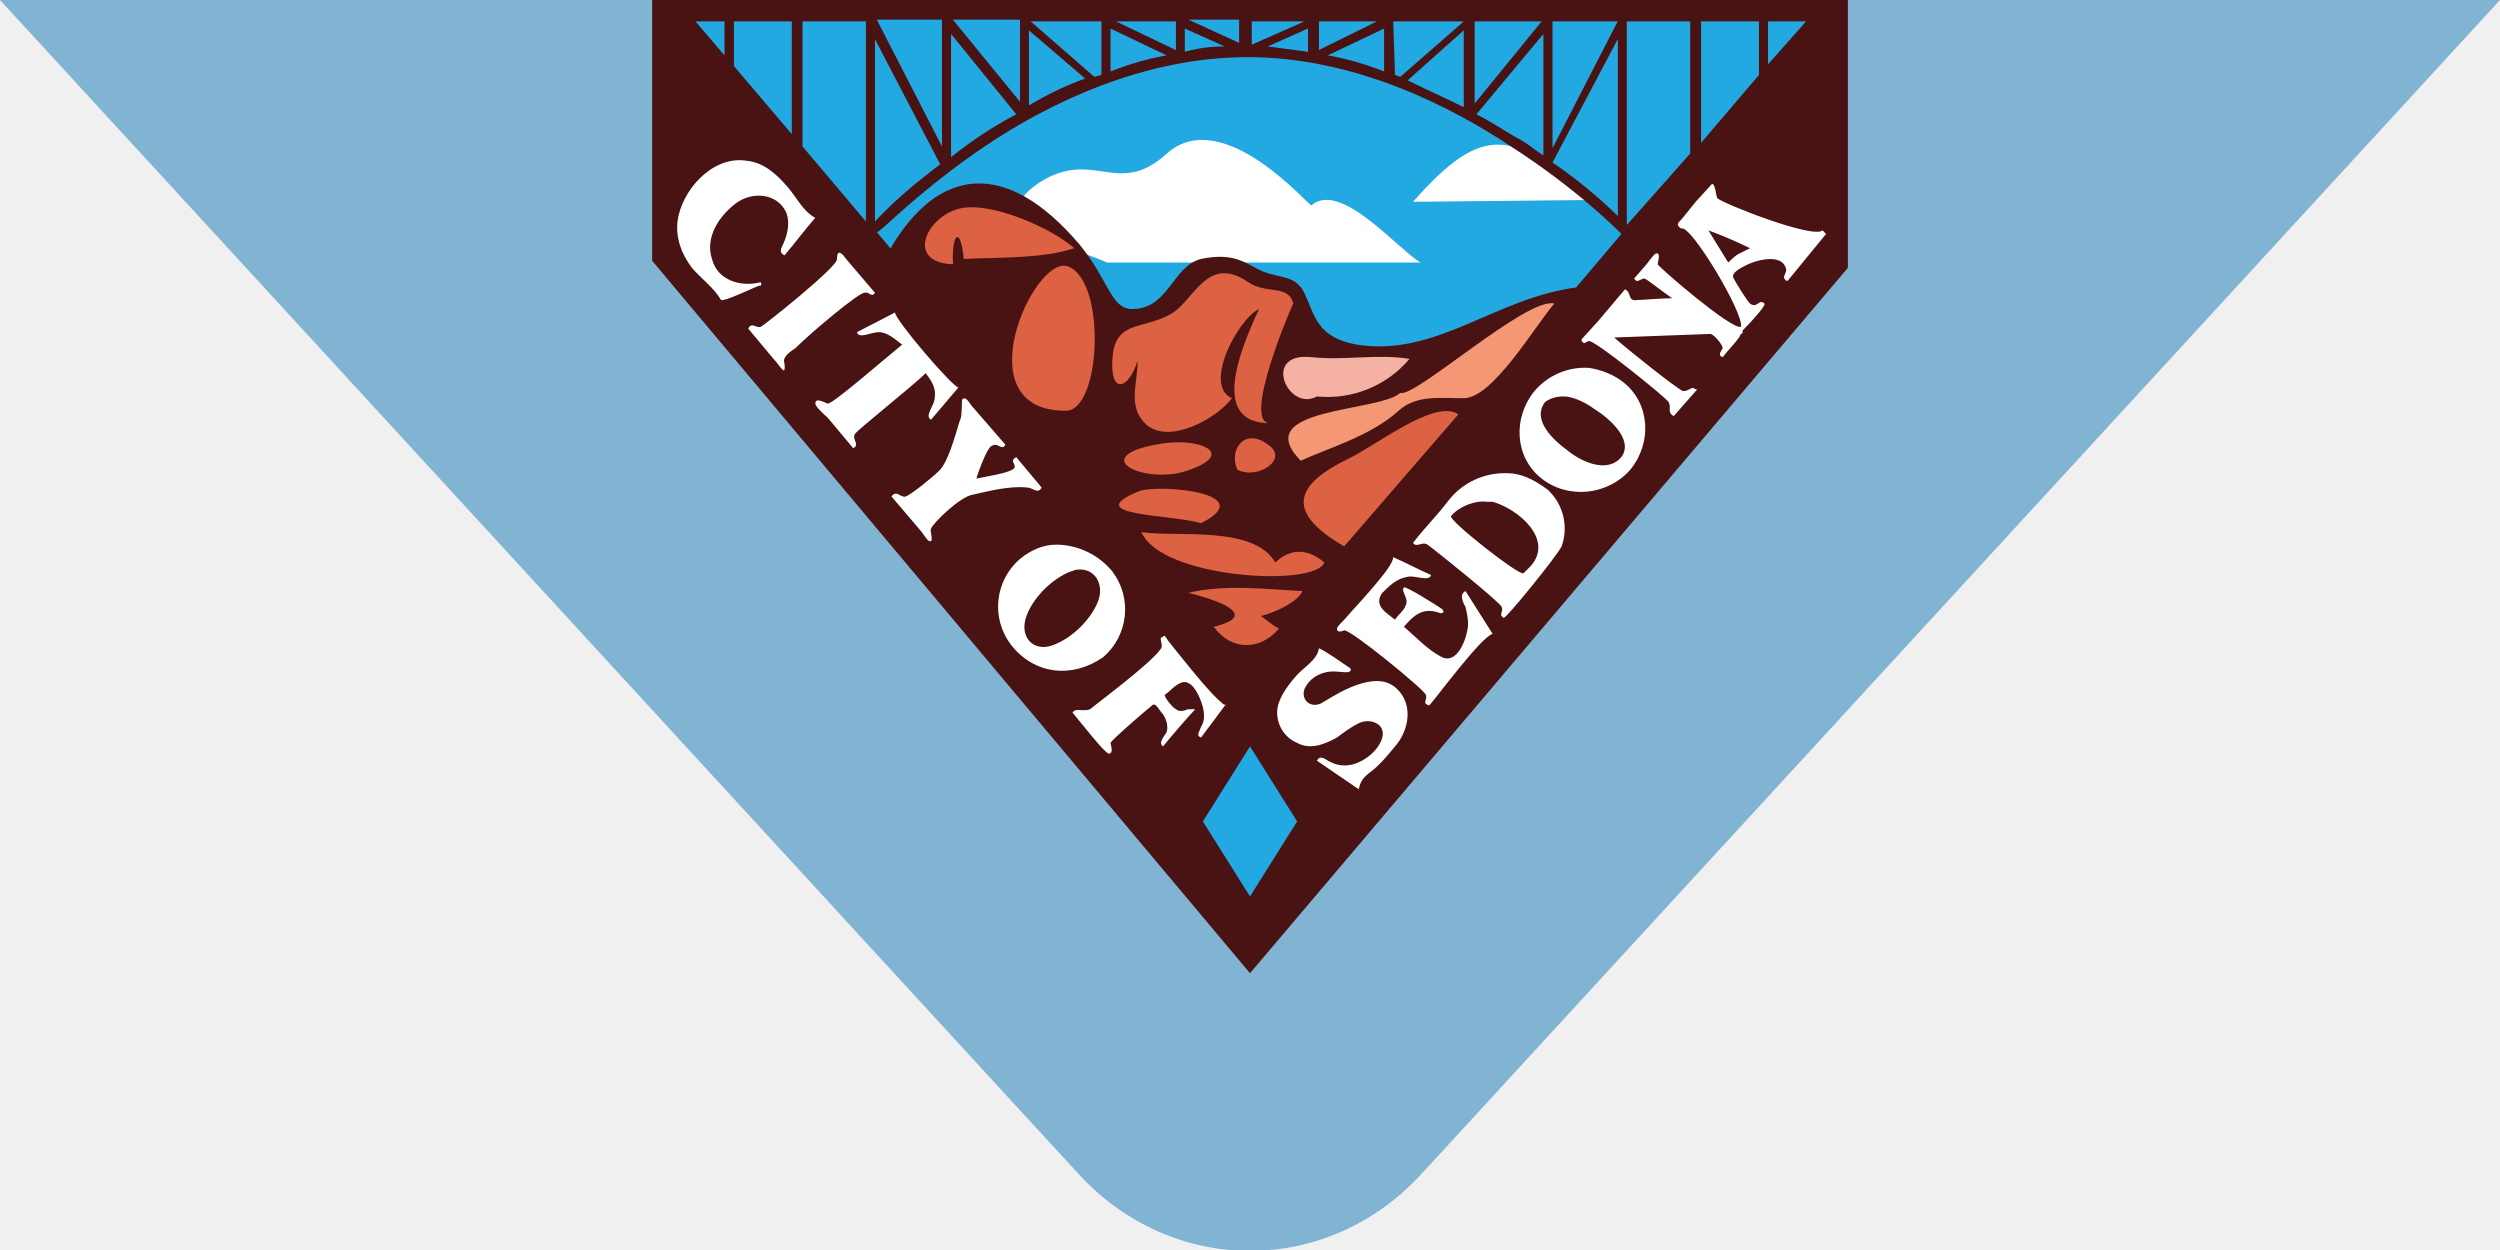
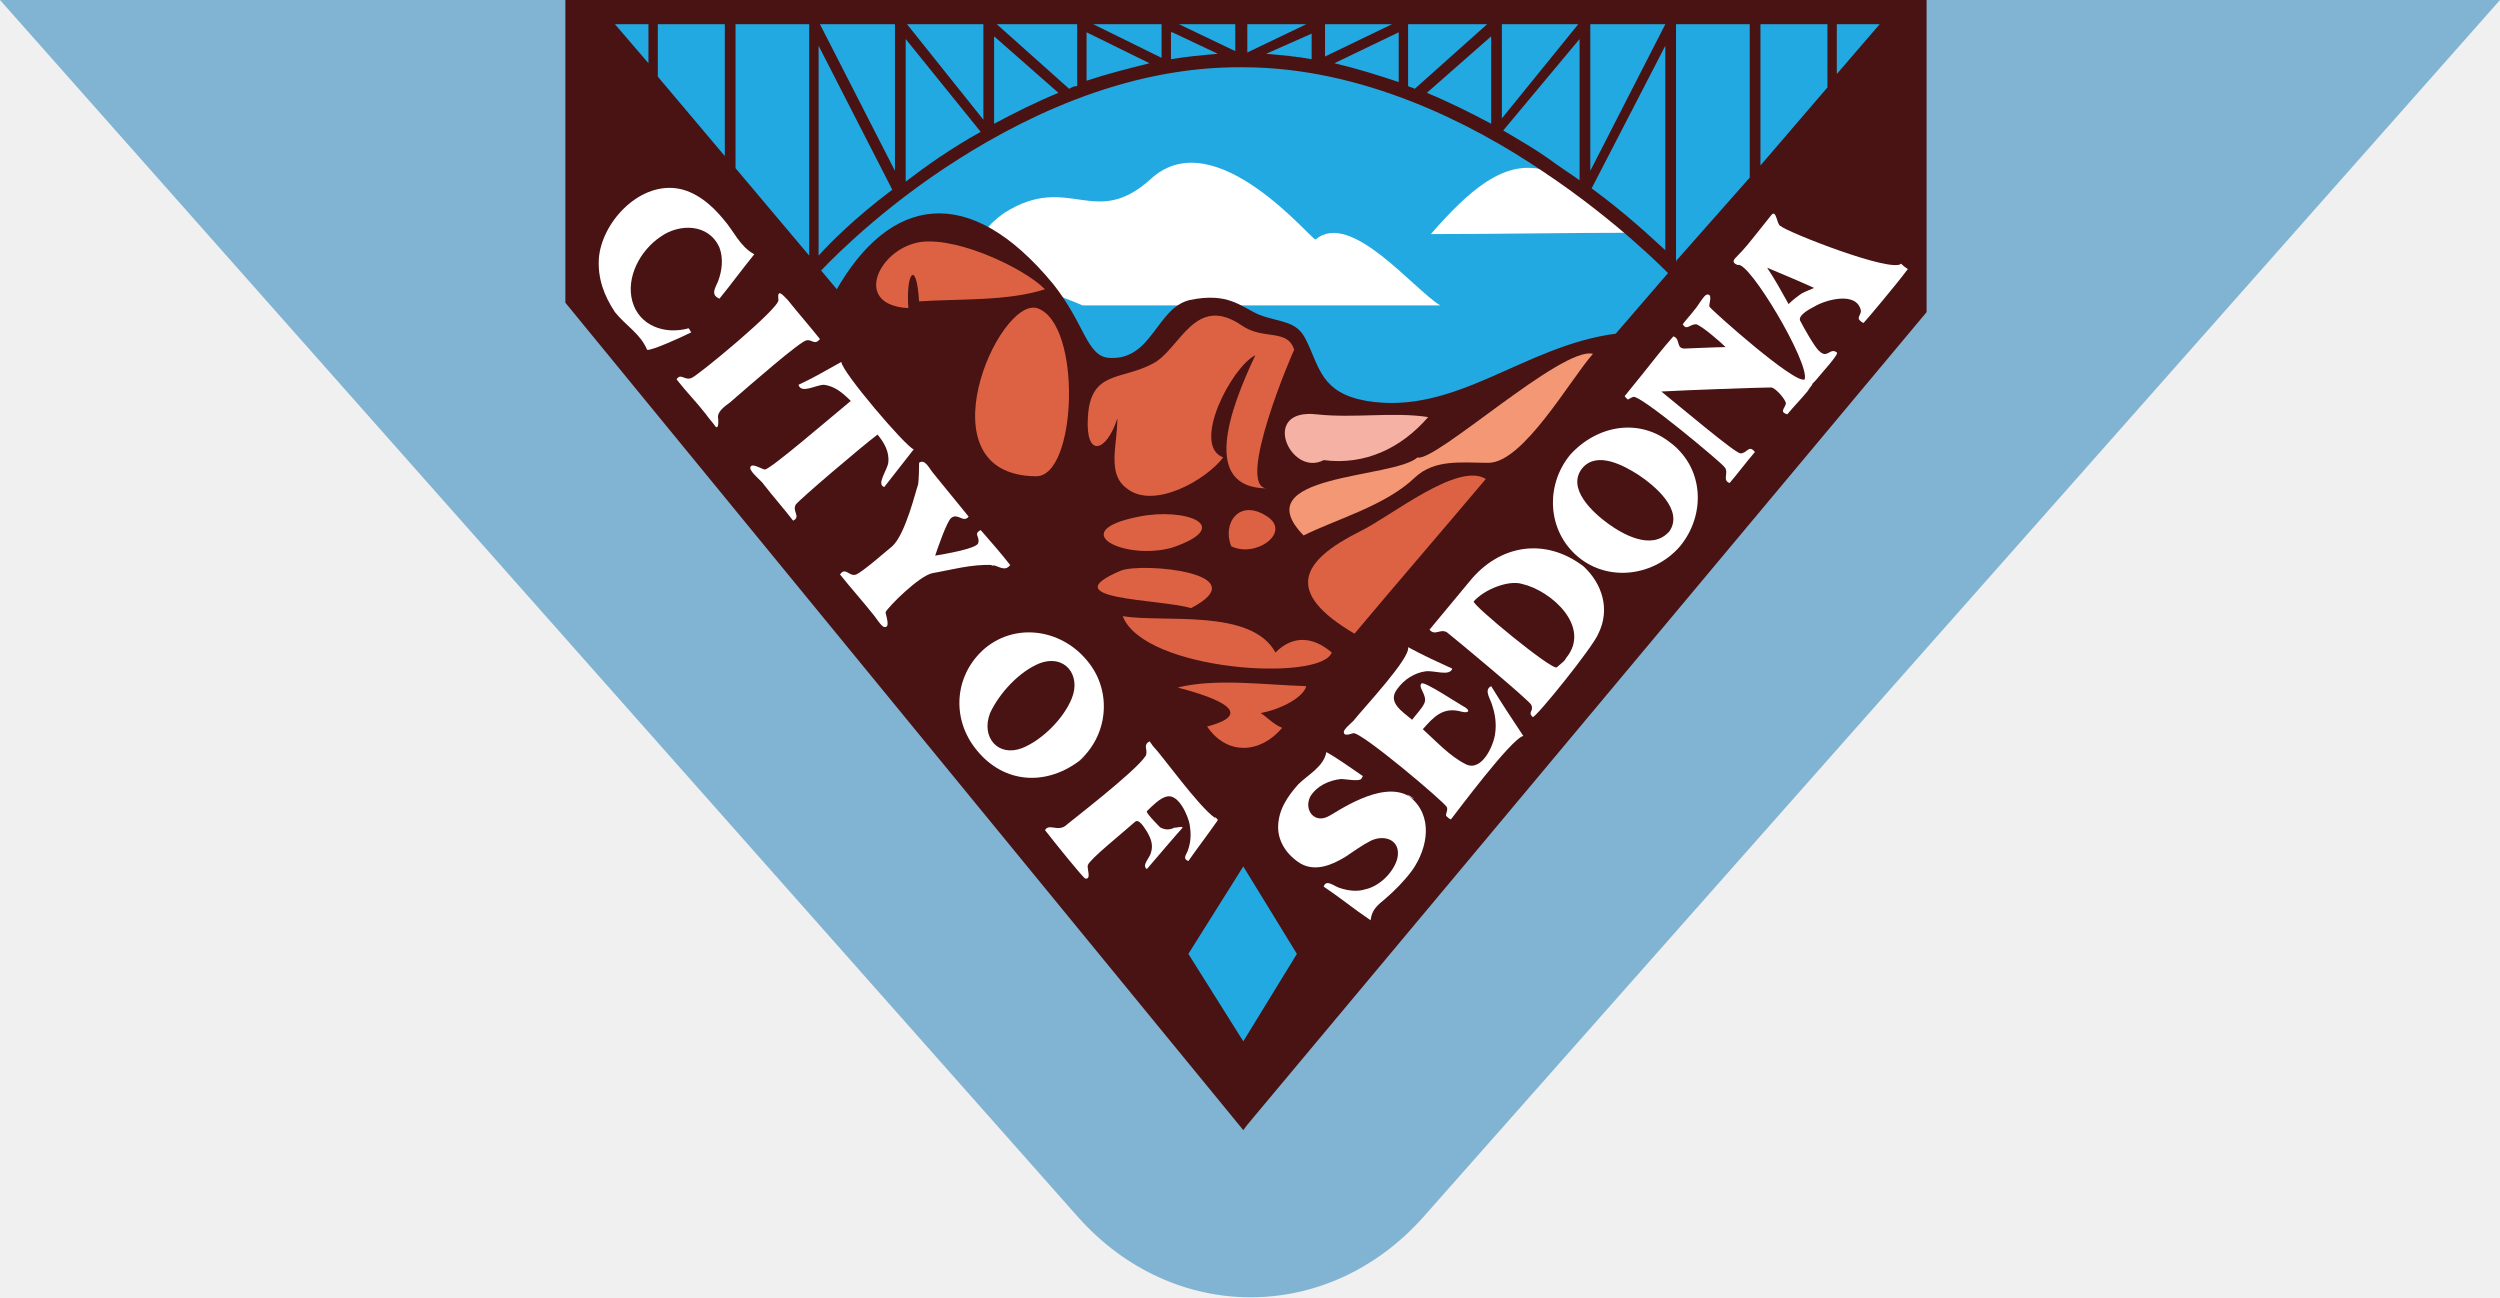
- <svg xmlns="http://www.w3.org/2000/svg" width="140" height="70" fill="none">
-   <g clip-path="url(#a)">
-     <path fill="#81B3D3" d="M140 0H0l60.36 65.7c5.28 5.8 14 5.8 19.28 0L140 0Z" />
-     <path fill="#23A9E1" d="M37.23.5 69.8 38.4 102.26.7 37.23.5Z" />
-     <path fill="#fff" d="M61.99 14.7h17.55c-1.32-.8-4.47-4.6-6.1-3.2-.1.1-4.96-5.7-8.1-2.9-2.75 2.5-4.06-.3-7.1 1.6-3.66 2.4 2.02 3.7 3.75 4.5Zm27.08-3.5-9.94.1c3.96-4.5 5.68-4 9.94-.1Z" />
-     <path fill="#491213" d="M99.01 3.6V1.2h2.13l-2.13 2.4ZM49.11 13c.1.1 2.43-2.4 6.18-4.9 3.45-2.3 8.72-4.9 14.6-4.9 5.9 0 11.27 2.7 14.72 5 3.75 2.4 6.09 4.8 6.19 4.9l-2.54 3c-4.56.6-7.81 3.9-12.27 3.2-2.24-.4-2.34-1.6-2.95-2.9-.5-1-1.32-.8-2.33-1.2-.91-.4-1.52-1.1-3.45-.7-1.62.4-1.83 2.9-3.96 2.8-1.11-.1-1.21-1.6-2.84-3.6-4.16-4.9-7.95-4.29-10.59.21L49.1 13ZM40.57 1.2v1.9l-1.62-1.9h1.62Zm54.68 0h3.25v3L95.26 8V1.2ZM91.1 12.6V1.2h3.55v7.4l-3.55 4Zm-.5-10.4v9.9a26.33 26.33 0 0 0-3.66-3l3.65-6.9Zm-4.17-.3v6.8c-.5-.3-.9-.7-1.52-1-.7-.4-1.42-.9-2.23-1.3l3.75-4.5Zm-4.46-.2V6c-1.01-.5-2.13-1-3.14-1.5l3.14-2.8Zm.61-.5h3.75l-3.75 4.6V1.2Zm4.36 0h3.65l-3.65 7.1V1.2Zm-8.93 0h3.96l-3.55 3.1c-.1 0-.2-.1-.3-.1l-.1-3Zm-.5.4V4c-1.02-.4-2.03-.7-3.15-.9l3.15-1.5Zm-4.26 0v1.3L71 2.6l2.24-1Zm-6.9 0 2.23 1c-.81 0-1.52.1-2.23.3V1.6Zm-4.16 0 3.14 1.5c-1.11.2-2.13.5-3.14.9V1.6Zm3.65 1.2L62.5 1.2h3.35v1.6Zm3.55-.4-2.84-1.3h2.84v1.3Zm.71-1.2h2.94L70.1 2.5V1.2Zm3.76 0h3.24l-3.24 1.6V1.2ZM61.28 4.3l-3.56-3.1h3.96v3l-.4.1Zm-3.66-2.6 3.15 2.7c-1.12.4-2.13.9-3.15 1.5V1.7Zm-4.36.2 3.65 4.5a22.9 22.9 0 0 0-3.65 2.4V1.9ZM49 2.2l3.65 7c-1.32 1-2.53 2-3.65 3.2V2.2Zm3.75 6L49.1 1.1h3.65v7.1Zm4.37-2.5-3.76-4.6h3.76v4.6ZM44.33 7.5 41.1 3.7V1.2h3.24v6.3Zm.61-6.3h3.55v11.2l-3.55-4.2v-7ZM36.52 0v14.6L70 54.5 103.48 15V0H36.52Z" />
-     <path fill="#23A9E1" d="M67.36 46 70 41.8l2.64 4.2L70 50.2 67.36 46Z" />
-     <path fill="#DC6243" d="M75.28 30.6c-3.45-2-2.64-3.5.2-4.9 1.52-.7 4.87-3.4 6.19-2.5l-6.4 7.4Zm-2.34 2.5c-2.03-.1-4.36-.4-6.39.1 1.22.3 4.26 1.2 1.42 1.9 1.02 1.4 2.64 1.3 3.65.1-.4-.2-.7-.5-1.01-.7 1.11-.3 2.13-.9 2.33-1.4Zm1.22-1.6c-.91-.8-1.93-.8-2.74 0-1.22-2.1-5.48-1.4-7.5-1.7 1.1 2.6 9.73 3.1 10.24 1.7Zm-6.9-2.2c-1.62-.5-6.9-.4-3.45-1.8 1.12-.4 6.8.1 3.45 1.8Zm2.03-3c-.5-1.1.4-2.4 1.72-1.4 1.22.8-.6 2-1.72 1.4Zm-2.94.1c-2.34.7-5.38-.8-1.63-1.5 2.34-.5 4.77.5 1.63 1.5.1 0-.1 0 0 0Zm-2.64-6.2c-.5 1.6-1.52 1.9-1.42 0 .1-2.3 1.62-1.7 3.25-2.6 1.31-.7 2.03-3.4 4.36-1.8 1.01.7 2.23.1 2.53 1.2 0-.1-2.94 6.7-1.31 6.7-3.25 0-1.83-3.8-.61-6.4-1.22.6-3.15 4.3-1.52 5-.82 1.1-3.45 2.6-4.77 1.5-1.12-1-.51-2.3-.51-3.6ZM59.65 23c-5.68 0-1.82-8.6.1-8.1 2.24.7 1.93 8.2-.1 8.1Zm-6.29-8.2c-2.64-.1-1.52-2.6.3-3.1 1.73-.5 5.28 1.1 6.5 2.2-1.83.6-4.16.5-6.19.6-.2-2-.7-1.3-.6.3Z" />
-     <path fill="#F49774" d="M72.84 25.8c-2.94-3 4.36-2.7 5.58-3.8.81.3 7.1-5.4 8.62-5-1.11 1.3-3.45 5.3-5.07 5.3-1.32 0-2.64-.2-3.65.7-1.52 1.4-3.96 2.1-5.48 2.8Z" />
-     <path fill="#F4B1A4" d="M73.75 22.2c-1.62.9-3.14-2.5-.3-2.2 1.83.2 3.75-.2 5.48.1a5.99 5.99 0 0 1-5.18 2.1Z" />
-     <path fill="#fff" d="M51.84 20.9c.3.4.6.8.5 1.4 0 .4-.6 1-.2 1.2l1.53-1.8c-.4-.1-3.55-3.8-3.55-4.2l-2.13 1.1c.1.4.8 0 1.21 0 .51 0 .92.4 1.32.7-1.11.9-3.85 3.3-4.16 3.3-.1 0-.7-.4-.7 0 0 .2.6.7.7.8l1.42 1.7c.4-.2-.1-.5.1-.8.1-.2 3.25-2.7 3.96-3.4Zm-3.45-4.5c.3-.1.4.3.61 0l-1.62-1.9c-.2-.3-.51-.6-.51 0 .1.4-4.06 3.7-4.26 3.8-.3.1-.5-.3-.71.1l1.42 1.7c.2.2.3.4.5.6.2.2.1-.4.1-.4-.1-.3.31-.6.62-.8 1.01-1 3.55-3.1 3.85-3.1Zm-5.78-.6c-1.12.3-2.44-.1-2.74-1.3-.4-1.2.4-2.4 1.32-3.1.91-.7 2.33-.6 2.84.5.2.5.1 1.1-.1 1.6-.1.3-.4.6 0 .8.6-.7 1.11-1.4 1.72-2.1-.7-.4-1.01-1.1-1.52-1.7-.6-.7-1.32-1.4-2.33-1.5-1.93-.3-3.65 1.7-3.86 3.4-.1.9.2 1.8.81 2.6.51.6 1.22 1.1 1.63 1.8.2.1 1.82-.7 2.13-.8.2 0 .1-.1.1-.2 0 0-.5.2 0 0Zm25.87 23.6c-.71-.5-2.64-3-3.05-3.5l-.2-.3-.2.1c-.1.1.1.4 0 .6-.5.8-3.75 3.2-3.96 3.4-.4.2-.8-.1-1.01.2.5.6 1.82 2.3 2.03 2.3.3 0 .1-.5.1-.6.1-.2 1.72-1.6 2.33-2.1.2-.2.4.3.61.5.2.3.3.7.2 1-.1.2-.5.6-.2.8.4-.5 1.52-1.8 1.73-2 .2-.2-.41 0-.3-.1-.21.1-.52.2-.72 0-.1 0-.71-.7-.6-.8.3-.2.6-.6 1-.7.62-.1 1.02 1 1.12 1.4.1.4.1.8-.1 1.1-.1.3-.3.5 0 .6l1.42-1.9c0 .1-.1.1-.2 0 .1.1-.1 0 0 0Zm-9.34-8.9c-.7 0-1.42.3-2.02.8a3.52 3.52 0 0 0-.51 4.8c1.32 1.7 3.45 1.9 5.17.7a3.52 3.52 0 0 0 .51-4.8 4.1 4.1 0 0 0-3.14-1.5Zm1.22 1.4c.92-.1 1.52.8 1.12 1.8-.4 1-1.42 2-2.44 2.4-1.21.5-2.03-.5-1.52-1.7.4-1 1.42-2 2.44-2.4.1 0 .2-.1.4-.1Zm-2.84-4.6c.3 0 .61.4.81 0l-1.42-1.7c-.4.2 0 .4-.1.6-.2.3-1.72.5-2.13.6.1-.4.61-1.7.81-1.8.4-.3.61.3.81-.1l-1.82-2.1c-.2-.2-.4-.7-.61-.4 0 0 0 1-.1 1.1-.1.2-.61 2.4-1.22 2.9-.3.3-1.52 1.3-1.83 1.4-.3.1-.5-.4-.8 0l1.62 1.9c.1.1.4.6.5.6.3.1 0-.6.1-.7.1-.3 1.63-1.8 2.34-1.9.91-.2 2.03-.5 3.04-.4.2 0-.2 0 0 0ZM82.07 34c.1.4.2.9.1 1.3-.1.6-.6 1.9-1.42 1.5-.8-.4-1.42-1.1-2.13-1.7.51-.6 1.02-1.1 1.93-.8.2.1.4 0 .2-.2-.3-.2-2.03-1.3-2.13-1.2-.2.2.3.6.1 1-.1.3-.4.5-.6.8-.51-.4-1.22-.8-.71-1.5.4-.4.8-.8 1.42-.9.4-.1 1.21.3 1.31-.1-.7-.3-1.42-.7-2.13-1 .1.5-2.23 2.9-2.73 3.5-.1.1-.41.4-.41.5 0 .3.4.1.4.1.31-.1 4.47 3.3 4.57 3.6.1.2-.1.4 0 .5 0 0 .1.1.2.1.3-.3 2.95-3.9 3.55-4l-1.52-2.4c-.4.2-.1.7 0 .9Zm-4.06 4.4c-1.31-.9-3.65.8-4.05 1-.71.3-1.22-.4-.81-1 .3-.5.9-.8 1.52-.8.2 0 .91.1.91 0 .1-.1.1-.1 0-.2-.6-.4-1.12-.8-1.72-1.1-.1.7-.92 1.1-1.32 1.6-.51.6-1.02 1.3-1.02 2s.4 1.4 1.12 1.7c.7.4 1.52.1 2.23-.3.4-.3.81-.6 1.22-.8.6-.3 1.52 0 1.32.8-.2.7-.92 1.3-1.63 1.5-.4.1-.8.1-1.21-.1-.3-.1-.61-.5-.82-.1l2.34 1.6c.1-.5.3-.7.7-1 .51-.4.92-.9 1.33-1.4.8-.9 1.11-2.5-.1-3.4Zm17.86-28.1c0 .1 0 .1 0 0l-.91 1-.81 1c-.2.2-.3.3 0 .5.5-.3 3.55 4.8 3.34 5.5-.5.2-4.56-3.3-4.66-3.5 0-.1.2-.7-.1-.6-.1 0-.51.6-.61.7l-.61.7c.2.3.3 0 .6 0 .2.1 1.22.9 1.53 1.1-.51 0-1.73.1-1.93.1-.6.1-.3-.4-.71-.6L89.48 18l-.91 1v.1c.2.2.1.1.4 0 .3-.1 4.36 3.2 4.46 3.4.2.3-.1.6.3.8l1.23-1.4c.1-.1.1-.1 0-.1-.3-.2-.3.1-.71.1-.3-.1-2.95-2.2-3.86-3l5.38-.2c.2 0 .7.6.7.8-.1.2-.3.4 0 .5.31-.4.62-.7.92-1.1l.1-.2c.1 0 .1-.1.1-.2l.1-.1c.31-.3 1.22-1.3 1.12-1.4-.3-.3-.4.3-.81 0-.2-.2-.81-1.2-.91-1.4-.2-.3.4-.6.6-.7.51-.3 2.14-.8 2.34.2 0 .2-.2.4-.1.5 0 0 .1.2.2.1l2.13-2.6-.2-.2c-.5.5-5.58-1.5-5.89-1.8-.1-.2-.1-.8-.3-.8Zm-.2 2.6c.8.3 1.52.6 2.33 1l-.6.3c-.21.1-.41.3-.62.5l-1.11-1.8Zm-6.7 7.7a3.7 3.7 0 0 0-3.04 1.3c-1.22 1.5-1.12 3.7.4 4.9 1.53 1.2 3.76.9 4.97-.5 1.22-1.5 1.12-3.7-.4-4.9-.5-.4-1.22-.7-1.93-.8Zm-1.42 1.6c.6 0 1.32.4 1.73.7.8.5 2.23 1.7 1.52 2.7 0-.1.1-.1-.1.1-.82.8-2.24.1-2.95-.5-.7-.5-2.03-1.7-1.21-2.7.3-.2.6-.3 1.01-.3Zm-3.14 4.3a4 4 0 0 0-3.35 1.6c-.61.8-1.32 1.5-1.93 2.3.2.3.5-.1.81.1.3.2 4.16 3.3 4.16 3.5.1.3-.2.4.1.6.1.1 2.94-3.4 3.25-4 .4-1.1.1-2.4-.81-3.2.1.1.2.1 0 0-.81-.6-1.52-.9-2.23-.9Zm-1.12 1.6h.3c1.42.4 3.45 2.1 2.13 3.6l-.4.4c-.2.2-4.26-3-4.06-3.2.4-.5 1.32-.9 2.03-.8Z" />
-   </g>
-   <defs>
-     <clipPath id="a">
-       <path fill="#fff" d="M0 0h140v70H0z" />
-     </clipPath>
-   </defs>
+ <svg xmlns="http://www.w3.org/2000/svg" width="185" height="96" viewBox="0 0 185 96" fill="none">
+   <path d="M185 0H0L79.81 90.101C86.849 97.966 98.25 97.966 105.289 90.101L185 0Z" fill="#81B3D3" />
+   <path d="M42.83 0.697L92.004 58.84L140.882 1.095L42.83 0.697Z" fill="#23A9E1" />
+   <path d="M120.954 17.224C115.898 17.224 110.941 17.323 105.884 17.323C111.833 10.454 114.51 11.151 120.954 17.224Z" fill="white" />
+   <path d="M80.107 22.6C88.931 22.6 97.755 22.6 106.578 22.6C104.595 21.405 99.936 15.531 97.358 17.721C97.16 17.921 89.922 8.861 85.163 13.241C80.999 17.025 79.116 12.744 74.357 15.73C69.102 19.314 77.529 21.405 80.107 22.6Z" fill="white" />
+   <path d="M92.302 0H41.838V22.401L92.004 83.63L92.302 83.231L142.567 23.098V0H92.302ZM54.429 1.792H59.882V18.916L54.429 12.445V1.792ZM53.636 11.549L48.679 5.675V1.792H53.636V11.549ZM72.771 8.861L67.12 1.792H72.771V8.861ZM66.227 12.644L60.675 1.792H66.227V12.644ZM60.576 3.385L66.029 14.038C63.253 16.129 61.369 18.02 60.576 18.916V3.385ZM67.02 2.887L72.572 9.757C71.482 10.354 70.391 11.051 69.499 11.648C68.607 12.246 67.814 12.843 67.02 13.441V2.887ZM73.564 2.688L78.323 6.87C76.637 7.566 75.051 8.363 73.564 9.159V2.688ZM79.116 6.571L73.762 1.792H79.711V6.372C79.413 6.372 79.314 6.471 79.116 6.571ZM98.052 1.792H103.009L98.052 4.181V1.792ZM92.302 1.792H96.664L92.302 3.883V1.792ZM91.409 3.783L87.245 1.792H91.409V3.783ZM85.957 4.281L80.9 1.792H85.957V4.281ZM80.405 2.389L85.064 4.679C83.478 5.078 81.892 5.476 80.405 5.974V2.389ZM86.75 2.389L90.121 3.982C88.931 4.082 87.84 4.181 86.651 4.381V2.389H86.75ZM97.061 2.489V4.381C95.97 4.181 94.879 4.082 93.69 3.982L97.061 2.489ZM103.505 2.389V6.073C102.018 5.575 100.431 5.078 98.746 4.679L103.505 2.389ZM104.199 1.792H110.048L104.695 6.571C104.496 6.471 104.397 6.471 104.199 6.372V1.792ZM117.682 1.792H123.234L117.682 12.644V1.792ZM111.139 1.792H116.79L111.139 8.761V1.792ZM110.346 2.688V9.159C108.858 8.363 107.272 7.566 105.587 6.87L110.346 2.688ZM116.889 2.887V13.341C116.195 12.843 115.402 12.345 114.609 11.748C113.617 11.051 112.428 10.354 111.238 9.657L116.889 2.887ZM123.234 3.385V18.518C122.144 17.522 120.359 15.83 117.781 13.938L123.234 3.385ZM124.027 19.314V1.792H129.48V13.142L124.027 19.314C124.126 19.414 124.027 19.414 124.027 19.314ZM130.273 1.792H135.23V6.471L130.273 12.246V1.792ZM47.985 1.792V4.679L45.506 1.792H47.985ZM60.675 19.912L60.774 20.011C60.774 20.011 64.344 16.129 69.895 12.445C75.15 8.96 83.081 4.878 92.004 4.978C100.828 4.978 108.958 9.159 114.113 12.644C119.665 16.328 123.333 20.111 123.432 20.21L119.566 24.691C112.725 25.587 107.768 30.764 101.125 29.669C97.754 29.071 97.655 27.18 96.664 25.189C95.97 23.695 94.78 23.894 93.194 23.297C91.806 22.7 90.914 21.604 88.039 22.202C85.56 22.799 85.263 26.682 82.09 26.483C80.405 26.383 80.305 23.994 77.926 21.007C71.68 13.441 65.831 14.536 61.865 21.505L91.905 57.247L60.675 19.912ZM135.924 5.476V1.792H139.097L135.924 5.476Z" fill="#491213" />
+   <path d="M87.939 70.588L92.004 64.116L95.97 70.588L92.004 77.059L87.939 70.588Z" fill="#23A9E1" />
+   <path d="M64.938 32.158C65.434 32.755 65.831 33.452 65.731 34.248C65.632 34.846 64.839 35.841 65.434 36.04C66.128 35.144 66.921 34.149 67.615 33.253C67.02 33.054 62.261 27.478 62.261 26.781C61.171 27.379 60.179 27.976 59.089 28.474C59.287 29.171 60.378 28.474 60.973 28.474C61.766 28.573 62.361 29.071 62.956 29.669C61.27 31.062 57.106 34.647 56.61 34.746C56.412 34.746 55.52 34.149 55.52 34.647C55.52 34.945 56.412 35.642 56.511 35.841C57.205 36.737 57.998 37.633 58.692 38.529C59.287 38.231 58.593 37.833 58.891 37.335C59.188 36.937 63.749 33.054 64.938 32.158Z" fill="white" />
+   <path d="M59.684 25.189C60.08 25.089 60.279 25.587 60.675 25.089C59.882 24.093 59.089 23.197 58.296 22.202C57.899 21.803 57.503 21.306 57.602 22.202C57.701 22.799 51.554 27.877 51.157 27.976C50.662 28.175 50.364 27.578 50.067 28.076C50.761 28.972 51.554 29.768 52.248 30.664C52.446 30.963 52.744 31.262 52.942 31.56C53.239 31.859 53.14 30.863 53.14 30.963C53.041 30.465 53.636 30.067 54.033 29.768C55.52 28.474 59.287 25.189 59.684 25.189Z" fill="white" />
+   <path d="M50.959 24.293C49.175 24.79 47.291 24.093 46.795 22.301C46.3 20.509 47.39 18.518 48.877 17.522C50.265 16.527 52.446 16.527 53.239 18.319C53.537 19.115 53.438 20.011 53.14 20.808C52.942 21.306 52.545 21.803 53.239 22.102C54.132 21.007 54.925 19.912 55.817 18.817C54.727 18.219 54.33 17.124 53.537 16.228C52.645 15.133 51.455 14.137 50.067 13.938C47.192 13.54 44.515 16.527 44.317 19.115C44.218 20.609 44.713 21.903 45.506 23.098C46.3 24.093 47.39 24.691 47.886 25.885C48.183 25.985 50.563 24.89 51.157 24.591C51.058 24.492 51.058 24.392 50.959 24.293C50.959 24.293 50.265 24.492 50.959 24.293Z" fill="white" />
+   <path d="M89.922 60.532C88.732 59.736 85.957 55.853 85.362 55.255C85.263 55.156 85.163 54.957 85.064 54.857C85.064 54.857 84.767 55.056 84.866 55.056C84.668 55.156 84.965 55.654 84.767 55.952C83.974 57.147 79.016 60.93 78.818 61.129C78.223 61.528 77.629 60.93 77.331 61.428C78.025 62.324 80.107 64.913 80.305 65.012C80.801 65.112 80.404 64.216 80.504 64.017C80.603 63.618 83.081 61.627 83.974 60.831C84.271 60.532 84.668 61.229 84.866 61.528C85.163 62.025 85.362 62.523 85.163 63.121C85.064 63.519 84.469 64.017 84.866 64.315C85.461 63.618 87.245 61.528 87.444 61.328C87.741 61.03 86.849 61.328 86.948 61.229C86.551 61.428 86.254 61.428 85.857 61.229C85.758 61.129 84.767 60.134 84.866 60.034C85.263 59.636 85.857 59.039 86.353 58.939C87.245 58.74 87.939 60.432 88.038 61.03C88.138 61.627 88.138 62.224 87.939 62.822C87.84 63.22 87.444 63.519 87.939 63.718C88.633 62.722 89.327 61.826 90.021 60.831C90.22 60.632 90.021 60.532 89.922 60.532C90.12 60.532 89.823 60.432 89.922 60.532Z" fill="white" />
+   <path d="M79.81 56.35C81.991 54.459 82.288 51.273 80.603 49.083C78.719 46.594 75.249 45.996 72.87 47.988C70.689 49.879 70.391 52.965 72.077 55.255C74.059 57.944 77.232 58.242 79.81 56.35C80.999 55.455 79.711 56.45 79.81 56.35ZM79.314 51.671C78.719 53.165 77.133 54.758 75.646 55.355C73.861 56.052 72.572 54.559 73.266 52.766C73.96 51.273 75.447 49.68 76.935 49.083C78.818 48.386 80.008 49.979 79.314 51.671C79.413 51.472 78.917 52.567 79.314 51.671Z" fill="white" />
+   <path d="M73.465 41.815C73.96 41.914 74.357 42.313 74.754 41.815C74.059 40.919 73.266 40.023 72.572 39.226C71.978 39.525 72.572 39.724 72.374 40.222C72.176 40.62 69.796 41.018 69.201 41.118C69.4 40.521 70.094 38.529 70.391 38.33C70.887 37.932 71.284 38.728 71.68 38.231C70.788 37.136 69.895 36.04 69.003 34.945C68.706 34.547 68.408 33.95 68.012 34.248C68.012 34.248 68.012 35.742 67.913 35.941C67.814 36.14 67.02 39.525 66.029 40.421C65.533 40.819 63.848 42.313 63.352 42.512C62.856 42.711 62.559 41.914 62.162 42.512C62.956 43.507 63.848 44.503 64.641 45.499C64.74 45.598 65.236 46.395 65.434 46.395C65.93 46.494 65.533 45.499 65.533 45.3C65.731 44.901 68.012 42.611 69.003 42.412C70.193 42.213 71.978 41.715 73.465 41.815C73.762 41.914 73.068 41.815 73.465 41.815Z" fill="white" />
+   <path d="M67.219 22.799C63.253 22.6 64.839 18.817 67.615 18.02C70.193 17.224 75.646 19.713 77.331 21.405C74.555 22.301 70.986 22.102 68.012 22.301C67.814 19.115 67.02 20.21 67.219 22.799Z" fill="#DC6243" />
+   <path d="M76.637 35.244C68.111 35.144 73.861 22.003 76.736 22.799C80.107 23.894 79.711 35.343 76.637 35.244Z" fill="#DC6243" />
+   <path d="M82.685 30.963C81.892 33.452 80.305 33.95 80.504 30.863C80.702 27.379 82.982 28.175 85.362 26.881C87.344 25.786 88.435 21.704 91.905 24.093C93.491 25.189 95.276 24.293 95.772 25.885C95.772 25.786 91.31 36.14 93.789 36.14C88.832 36.14 91.013 30.266 92.897 26.284C91.112 27.18 88.138 32.954 90.517 33.85C89.228 35.543 85.362 37.733 83.379 36.14C81.892 35.045 82.685 32.954 82.685 30.963Z" fill="#DC6243" />
+   <path d="M86.75 40.521C83.28 41.516 78.719 39.326 84.271 38.231C87.741 37.534 91.409 38.928 86.75 40.521C86.849 40.521 86.65 40.521 86.75 40.521Z" fill="#DC6243" />
+   <path d="M91.112 40.421C90.418 38.728 91.707 36.837 93.789 38.231C95.573 39.425 92.897 41.317 91.112 40.421Z" fill="#DC6243" />
+   <path d="M88.138 45.001C85.758 44.304 77.728 44.403 82.982 42.213C84.668 41.616 93.095 42.412 88.138 45.001Z" fill="#DC6243" />
+   <path d="M98.548 48.286C97.16 47.092 95.672 46.992 94.384 48.286C92.599 45.001 86.155 46.096 83.081 45.598C84.668 49.68 97.754 50.477 98.548 48.286Z" fill="#DC6243" />
+   <path d="M96.664 50.775C93.491 50.676 90.021 50.178 87.146 50.875C89.03 51.373 93.491 52.667 89.327 53.762C90.814 55.952 93.293 55.753 94.879 53.861C94.185 53.563 93.888 53.165 93.293 52.766C94.879 52.468 96.466 51.572 96.664 50.775Z" fill="#DC6243" />
+   <path d="M100.233 46.892C94.978 43.806 96.267 41.516 100.63 39.326C102.91 38.231 107.867 34.149 109.949 35.443C106.677 39.326 103.406 43.109 100.233 46.892Z" fill="#DC6243" />
+   <path d="M96.466 39.625C92.004 35.045 103.108 35.443 104.893 33.85C106.182 34.248 115.6 25.587 117.88 26.184C116.195 28.076 112.725 34.248 110.147 34.248C108.164 34.248 106.182 33.95 104.694 35.343C102.513 37.434 98.845 38.43 96.466 39.625Z" fill="#F49774" />
+   <path d="M97.953 34.049C95.474 35.343 93.194 30.166 97.457 30.664C100.233 30.963 103.108 30.465 105.686 30.863C103.703 33.153 101.026 34.447 97.953 34.049Z" fill="#F4B1A4" />
+   <path d="M110.445 52.269C110.643 52.866 110.742 53.563 110.643 54.26C110.544 55.156 109.652 57.147 108.462 56.55C107.272 55.952 106.281 54.857 105.289 53.961C106.083 53.065 106.777 52.269 108.165 52.667C108.561 52.766 108.859 52.667 108.462 52.368C108.065 52.169 105.389 50.377 105.19 50.576C104.893 50.875 105.686 51.472 105.389 52.069C105.19 52.468 104.794 52.866 104.496 53.264C103.802 52.667 102.613 51.97 103.406 50.974C103.901 50.277 104.695 49.78 105.488 49.68C106.083 49.581 107.272 50.078 107.471 49.481C106.38 48.983 105.289 48.485 104.199 47.888C104.397 48.684 100.927 52.368 100.134 53.364C100.035 53.463 99.44 53.961 99.44 54.16C99.44 54.559 100.035 54.26 100.134 54.26C100.63 54.061 106.876 59.337 107.074 59.736C107.173 60.034 106.876 60.333 107.074 60.432C107.074 60.432 107.272 60.632 107.371 60.632C107.768 60.134 111.833 54.658 112.725 54.459C111.932 53.264 111.139 52.069 110.346 50.775C109.751 51.074 110.346 51.771 110.445 52.269Z" fill="white" />
+   <path d="M104.298 58.939C102.216 57.645 98.746 60.233 98.25 60.432C97.259 60.93 96.466 59.935 96.962 58.939C97.457 58.143 98.349 57.744 99.242 57.645C99.539 57.645 100.531 57.844 100.729 57.645C100.828 57.446 100.927 57.446 100.729 57.346C99.837 56.749 99.043 56.151 98.151 55.654C97.953 56.749 96.763 57.346 96.069 58.043C95.276 58.939 94.582 59.935 94.582 61.229C94.582 62.324 95.276 63.32 96.267 63.917C97.358 64.514 98.548 64.017 99.539 63.419C100.134 63.021 100.828 62.523 101.423 62.224C102.414 61.727 103.703 62.125 103.406 63.519C103.108 64.614 102.018 65.609 101.026 65.809C100.431 66.008 99.737 65.908 99.143 65.709C98.746 65.609 98.151 65.012 97.953 65.609C99.143 66.406 100.233 67.302 101.423 68.099C101.522 67.302 101.919 67.003 102.513 66.506C103.207 65.908 103.901 65.211 104.496 64.415C105.686 62.722 106.083 60.333 104.298 58.939Z" fill="white" />
+   <path d="M104.298 58.939C103.703 58.441 105.289 59.536 104.298 58.939V58.939Z" fill="white" />
+   <path d="M140.683 19.514C139.989 20.21 132.355 17.224 131.76 16.726C131.463 16.626 131.463 15.432 131.066 15.93C130.67 16.427 130.273 16.925 129.877 17.423C129.48 17.921 129.084 18.419 128.588 18.916C128.29 19.215 128.092 19.414 128.588 19.613C129.381 19.215 133.942 26.881 133.545 28.076C132.851 28.474 126.704 22.998 126.506 22.7C126.407 22.6 126.803 21.704 126.308 21.803C126.109 21.803 125.614 22.7 125.415 22.899C125.118 23.297 124.82 23.596 124.523 23.994C124.82 24.492 125.019 23.994 125.514 23.994C125.911 24.093 127.299 25.288 127.696 25.686C127.002 25.686 125.019 25.786 124.82 25.786C123.928 25.885 124.424 25.089 123.829 24.89C123.036 25.786 122.342 26.682 121.549 27.677C121.152 28.175 120.656 28.773 120.26 29.27C120.161 29.37 120.26 29.27 120.26 29.37C120.557 29.669 120.359 29.569 120.855 29.37C121.35 29.171 127.398 34.248 127.596 34.547C127.993 34.945 127.398 35.543 127.993 35.742C128.588 35.045 129.183 34.248 129.778 33.551C129.877 33.452 129.877 33.452 129.778 33.352C129.381 32.954 129.282 33.551 128.786 33.551C128.29 33.452 124.424 30.166 122.937 28.972C124.721 28.872 130.174 28.673 131.066 28.673C131.364 28.673 132.157 29.569 132.157 29.868C132.058 30.266 131.661 30.465 132.256 30.664C132.752 30.067 133.248 29.569 133.743 28.972L133.942 28.673C134.041 28.573 134.041 28.573 134.14 28.374L134.338 28.175C134.735 27.677 136.123 26.184 135.924 26.084C135.429 25.686 135.23 26.582 134.636 25.985C134.338 25.786 133.446 24.193 133.248 23.795C132.95 23.396 133.842 22.899 134.239 22.7C135.032 22.202 137.412 21.505 137.709 22.998C137.709 23.297 137.412 23.496 137.61 23.695C137.61 23.695 137.808 23.894 137.907 23.894C138.106 23.695 140.287 21.107 141.179 19.912C140.882 19.713 140.782 19.613 140.683 19.514ZM133.347 21.704C133.446 21.704 133.545 21.604 133.347 21.704C133.049 21.903 132.653 22.202 132.355 22.5C131.86 21.604 131.364 20.708 130.769 19.812C131.959 20.31 133.148 20.808 134.239 21.306C134.041 21.405 133.743 21.505 133.347 21.704Z" fill="white" />
+   <path d="M123.73 32.855C121.351 30.863 118.178 31.461 116.195 33.651C114.312 35.941 114.51 39.326 116.79 41.218C119.07 43.109 122.441 42.611 124.325 40.421C126.209 38.131 126.109 34.746 123.73 32.855ZM123.433 39.425C123.433 39.425 123.433 39.525 123.433 39.425C122.144 40.72 120.062 39.525 118.971 38.728C117.881 37.932 115.898 36.14 117.088 34.647C118.178 33.352 120.161 34.447 121.252 35.144C122.441 35.941 124.622 37.733 123.532 39.326C123.631 39.226 123.631 39.226 123.433 39.425Z" fill="white" />
+   <path d="M123.73 32.855C123.433 32.655 124.92 33.85 123.73 32.855V32.855Z" fill="white" />
+   <path d="M123.433 39.526C123.433 39.425 123.433 39.425 123.433 39.526C123.533 39.425 123.533 39.425 123.533 39.425C123.433 39.425 123.433 39.526 123.433 39.526Z" fill="white" />
+   <path d="M117.187 41.914C117.286 42.014 117.484 42.213 117.187 41.914C114.311 39.724 110.941 40.322 108.759 43.01C107.768 44.204 106.777 45.399 105.785 46.594C106.182 47.092 106.578 46.494 107.074 46.793C107.471 47.092 113.221 51.87 113.32 52.169C113.518 52.667 113.023 52.667 113.419 53.065C113.617 53.165 117.881 47.888 118.277 46.892C119.169 45.1 118.575 43.209 117.187 41.914ZM115.898 48.684C115.699 48.983 115.898 48.784 115.204 49.381C114.906 49.68 108.859 44.702 109.057 44.503C109.85 43.607 111.635 42.91 112.626 43.209C114.807 43.706 117.781 46.395 115.898 48.684Z" fill="white" />
</svg>
